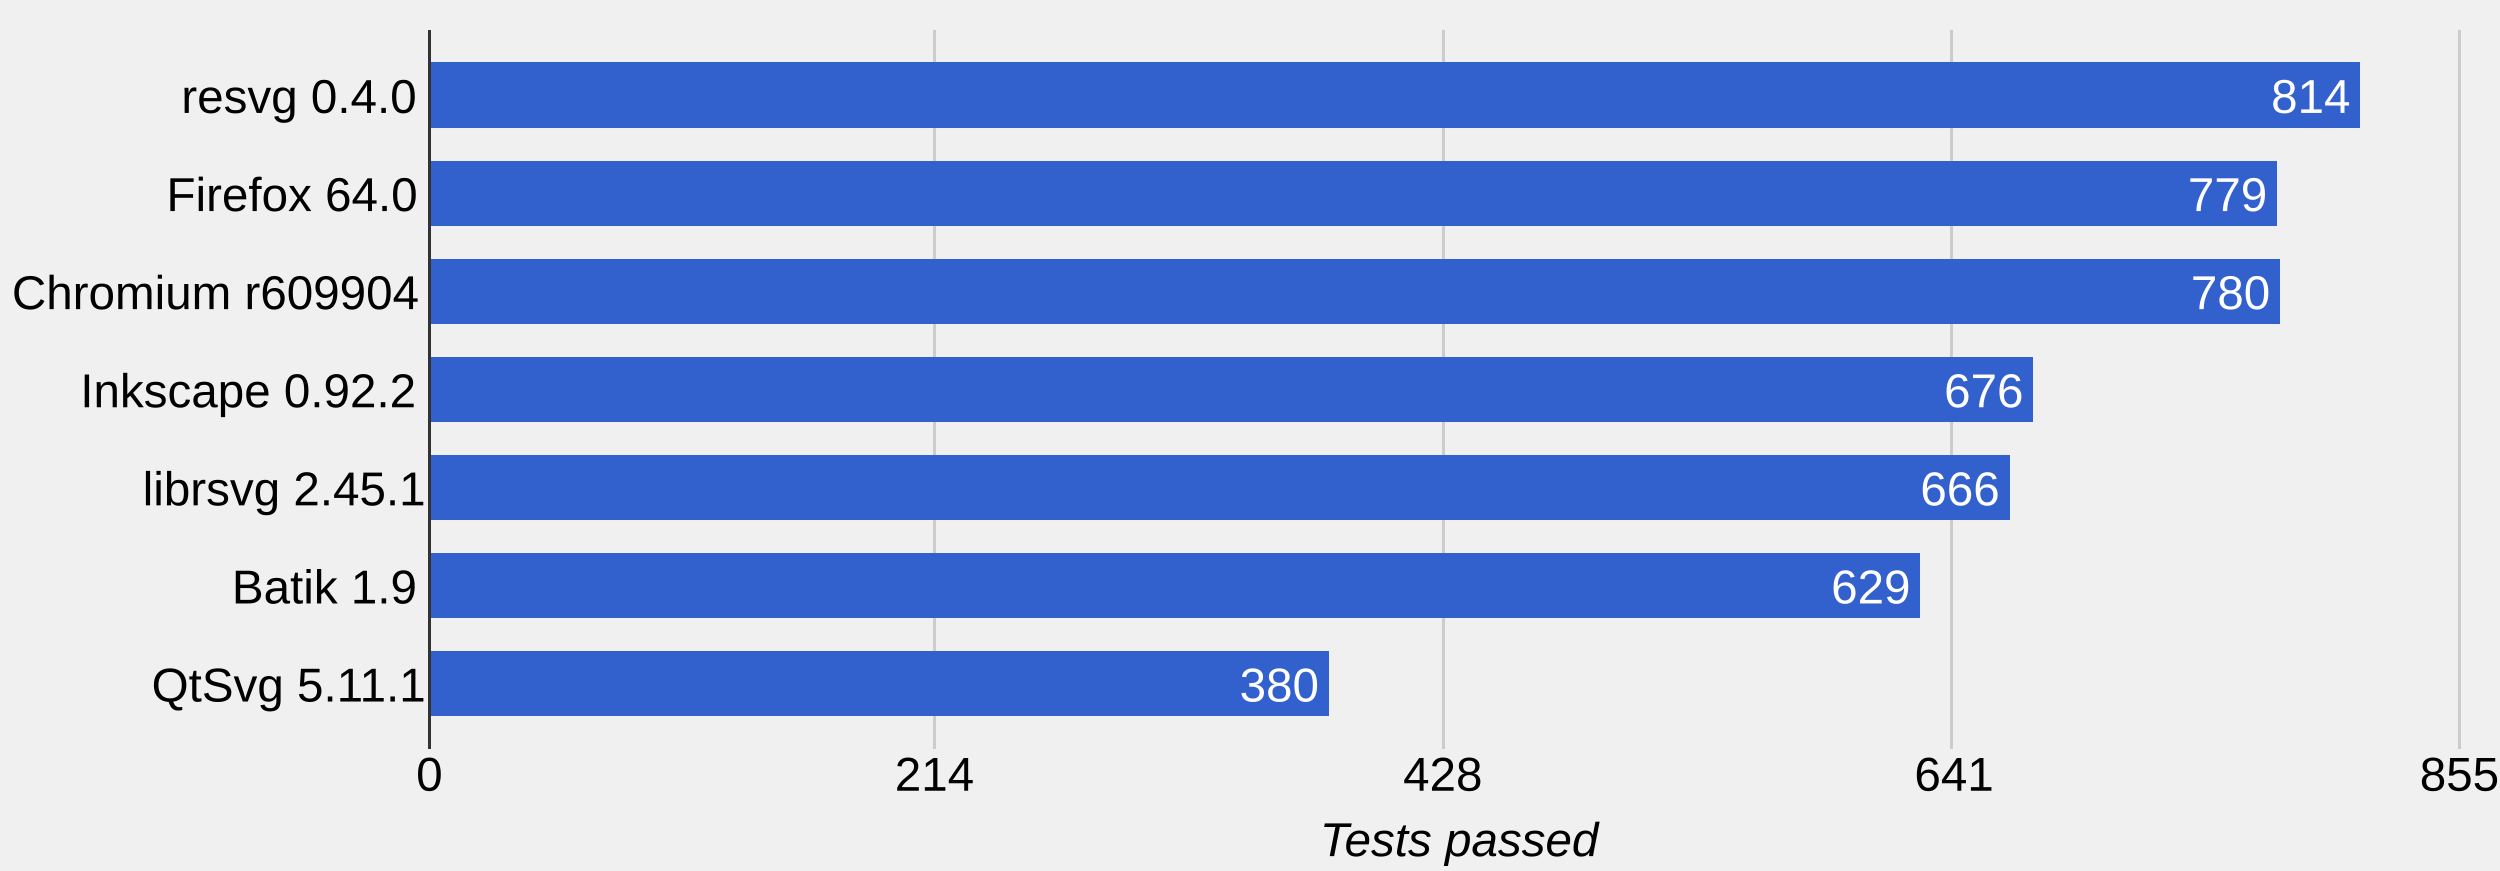
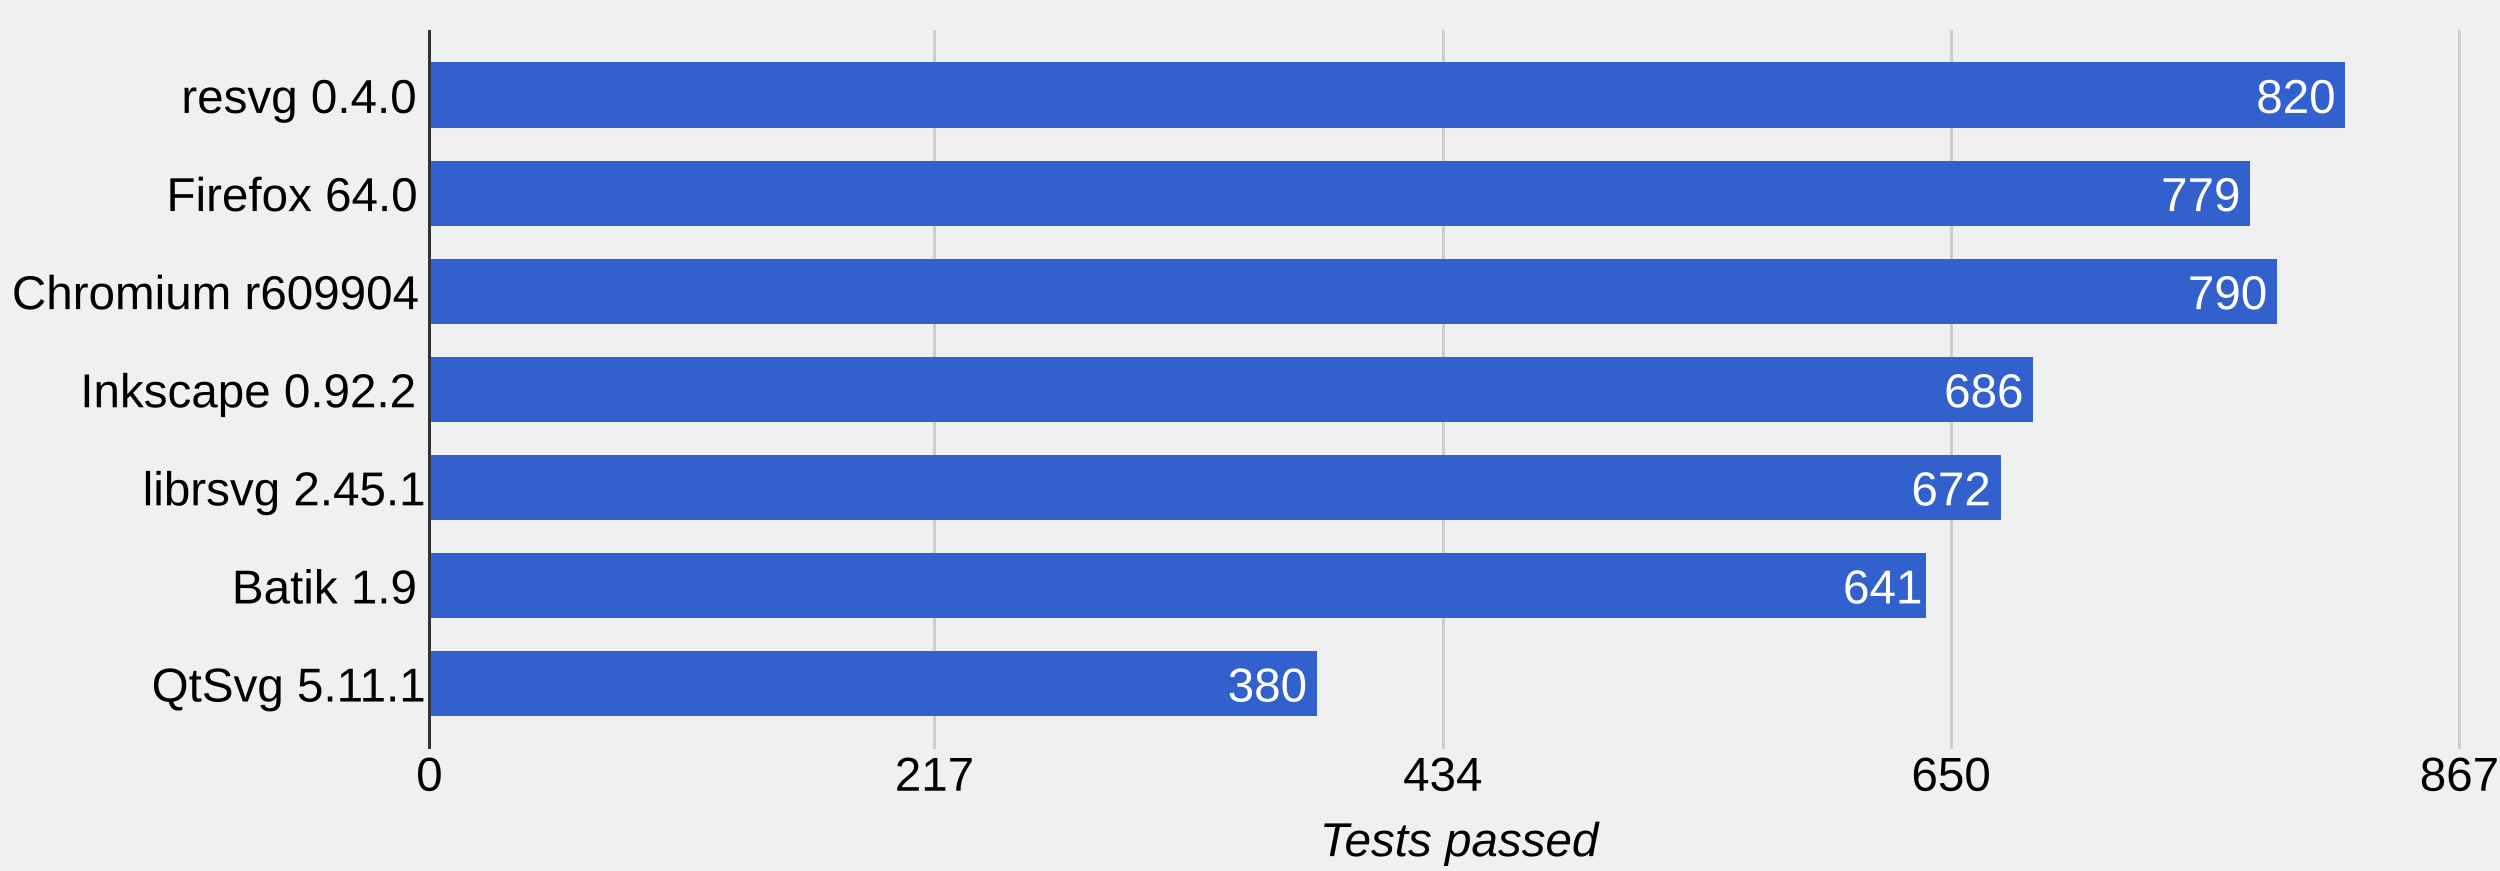
<svg xmlns="http://www.w3.org/2000/svg" height="293" shape-rendering="crispEdges" width="841">
  <text font-family="Arial" font-size="16" x="61" y="38">resvg 0.4.0</text>
  <text font-family="Arial" font-size="16" x="56" y="71">Firefox 64.0</text>
  <text font-family="Arial" font-size="16" x="4" y="104">Chromium r609904</text>
  <text font-family="Arial" font-size="16" x="27" y="137">Inkscape 0.92.2</text>
  <text font-family="Arial" font-size="16" x="48" y="170">librsvg 2.45.1</text>
  <text font-family="Arial" font-size="16" x="78" y="203">Batik 1.9</text>
  <text font-family="Arial" font-size="16" x="51" y="236">QtSvg 5.11.1</text>
  <rect fill="#ccc" height="242" width="1" x="144" y="10" />
  <text fill="#000" font-family="Arial" font-size="16" x="140" y="266">0</text>
  <rect fill="#ccc" height="242" width="1" x="314" y="10" />
-   <text fill="#000" font-family="Arial" font-size="16" x="301" y="266">214</text>
+   <text fill="#000" font-family="Arial" font-size="16" x="301" y="266">217</text>
  <rect fill="#ccc" height="242" width="1" x="485" y="10" />
-   <text fill="#000" font-family="Arial" font-size="16" x="472" y="266">428</text>
+   <text fill="#000" font-family="Arial" font-size="16" x="472" y="266">434</text>
  <rect fill="#ccc" height="242" width="1" x="656" y="10" />
-   <text fill="#000" font-family="Arial" font-size="16" x="644" y="266">641</text>
+   <text fill="#000" font-family="Arial" font-size="16" x="643" y="266">650</text>
  <rect fill="#ccc" height="242" width="1" x="827" y="10" />
-   <text fill="#000" font-family="Arial" font-size="16" x="814" y="266">855</text>
-   <rect fill="#3260cd" height="22" width="650" x="144" y="21" />
-   <text fill="#fff" font-family="Arial" font-size="16" x="764" y="38">814</text>
-   <rect fill="#3260cd" height="22" width="622" x="144" y="54" />
-   <text fill="#fff" font-family="Arial" font-size="16" x="736" y="71">779</text>
-   <rect fill="#3260cd" height="22" width="623" x="144" y="87" />
-   <text fill="#fff" font-family="Arial" font-size="16" x="737" y="104">780</text>
+   <text fill="#000" font-family="Arial" font-size="16" x="814" y="266">867</text>
+   <rect fill="#3260cd" height="22" width="645" x="144" y="21" />
+   <text fill="#fff" font-family="Arial" font-size="16" x="759" y="38">820</text>
+   <rect fill="#3260cd" height="22" width="613" x="144" y="54" />
+   <text fill="#fff" font-family="Arial" font-size="16" x="727" y="71">779</text>
+   <rect fill="#3260cd" height="22" width="622" x="144" y="87" />
+   <text fill="#fff" font-family="Arial" font-size="16" x="736" y="104">790</text>
  <rect fill="#3260cd" height="22" width="540" x="144" y="120" />
-   <text fill="#fff" font-family="Arial" font-size="16" x="654" y="137">676</text>
-   <rect fill="#3260cd" height="22" width="532" x="144" y="153" />
-   <text fill="#fff" font-family="Arial" font-size="16" x="646" y="170">666</text>
-   <rect fill="#3260cd" height="22" width="502" x="144" y="186" />
-   <text fill="#fff" font-family="Arial" font-size="16" x="616" y="203">629</text>
-   <rect fill="#3260cd" height="22" width="303" x="144" y="219" />
-   <text fill="#fff" font-family="Arial" font-size="16" x="417" y="236">380</text>
+   <text fill="#fff" font-family="Arial" font-size="16" x="654" y="137">686</text>
+   <rect fill="#3260cd" height="22" width="529" x="144" y="153" />
+   <text fill="#fff" font-family="Arial" font-size="16" x="643" y="170">672</text>
+   <rect fill="#3260cd" height="22" width="504" x="144" y="186" />
+   <text fill="#fff" font-family="Arial" font-size="16" x="620" y="203">641</text>
+   <rect fill="#3260cd" height="22" width="299" x="144" y="219" />
+   <text fill="#fff" font-family="Arial" font-size="16" x="413" y="236">380</text>
  <rect fill="#333" height="242" width="1" x="144" y="10" />
  <text font-family="Arial" font-size="16" font-style="italic" x="444" y="288">Tests passed</text>
</svg>
